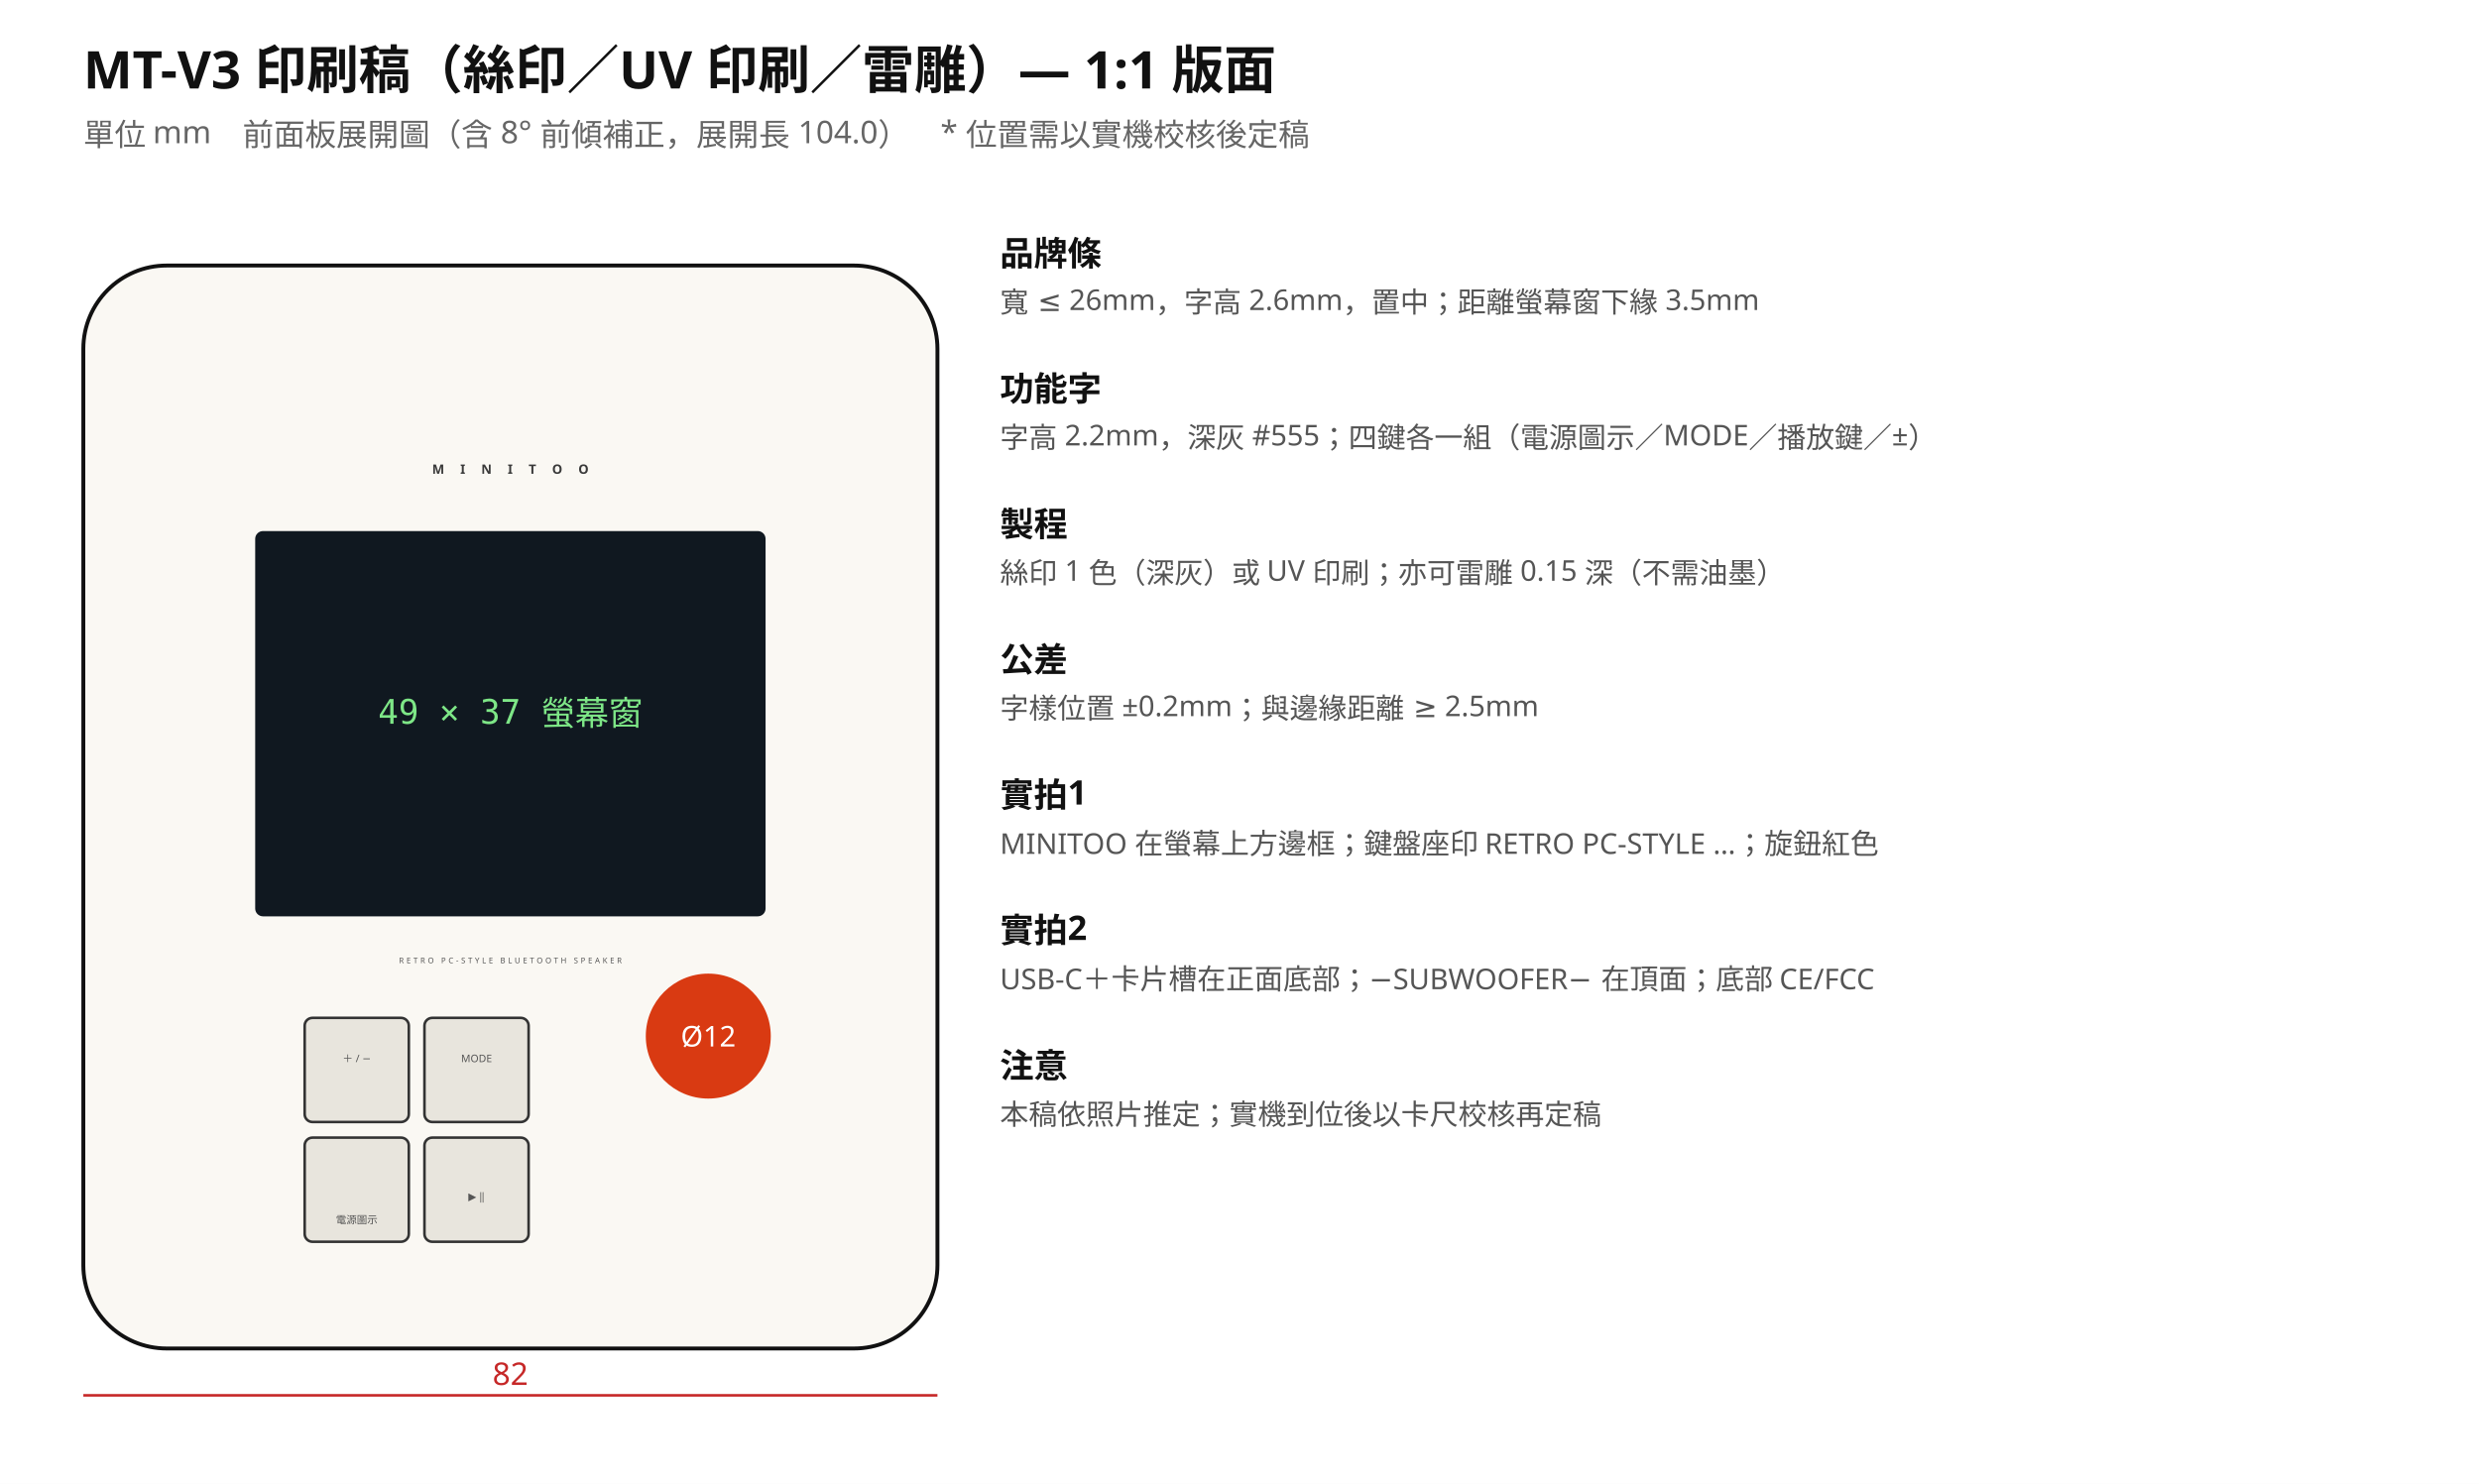
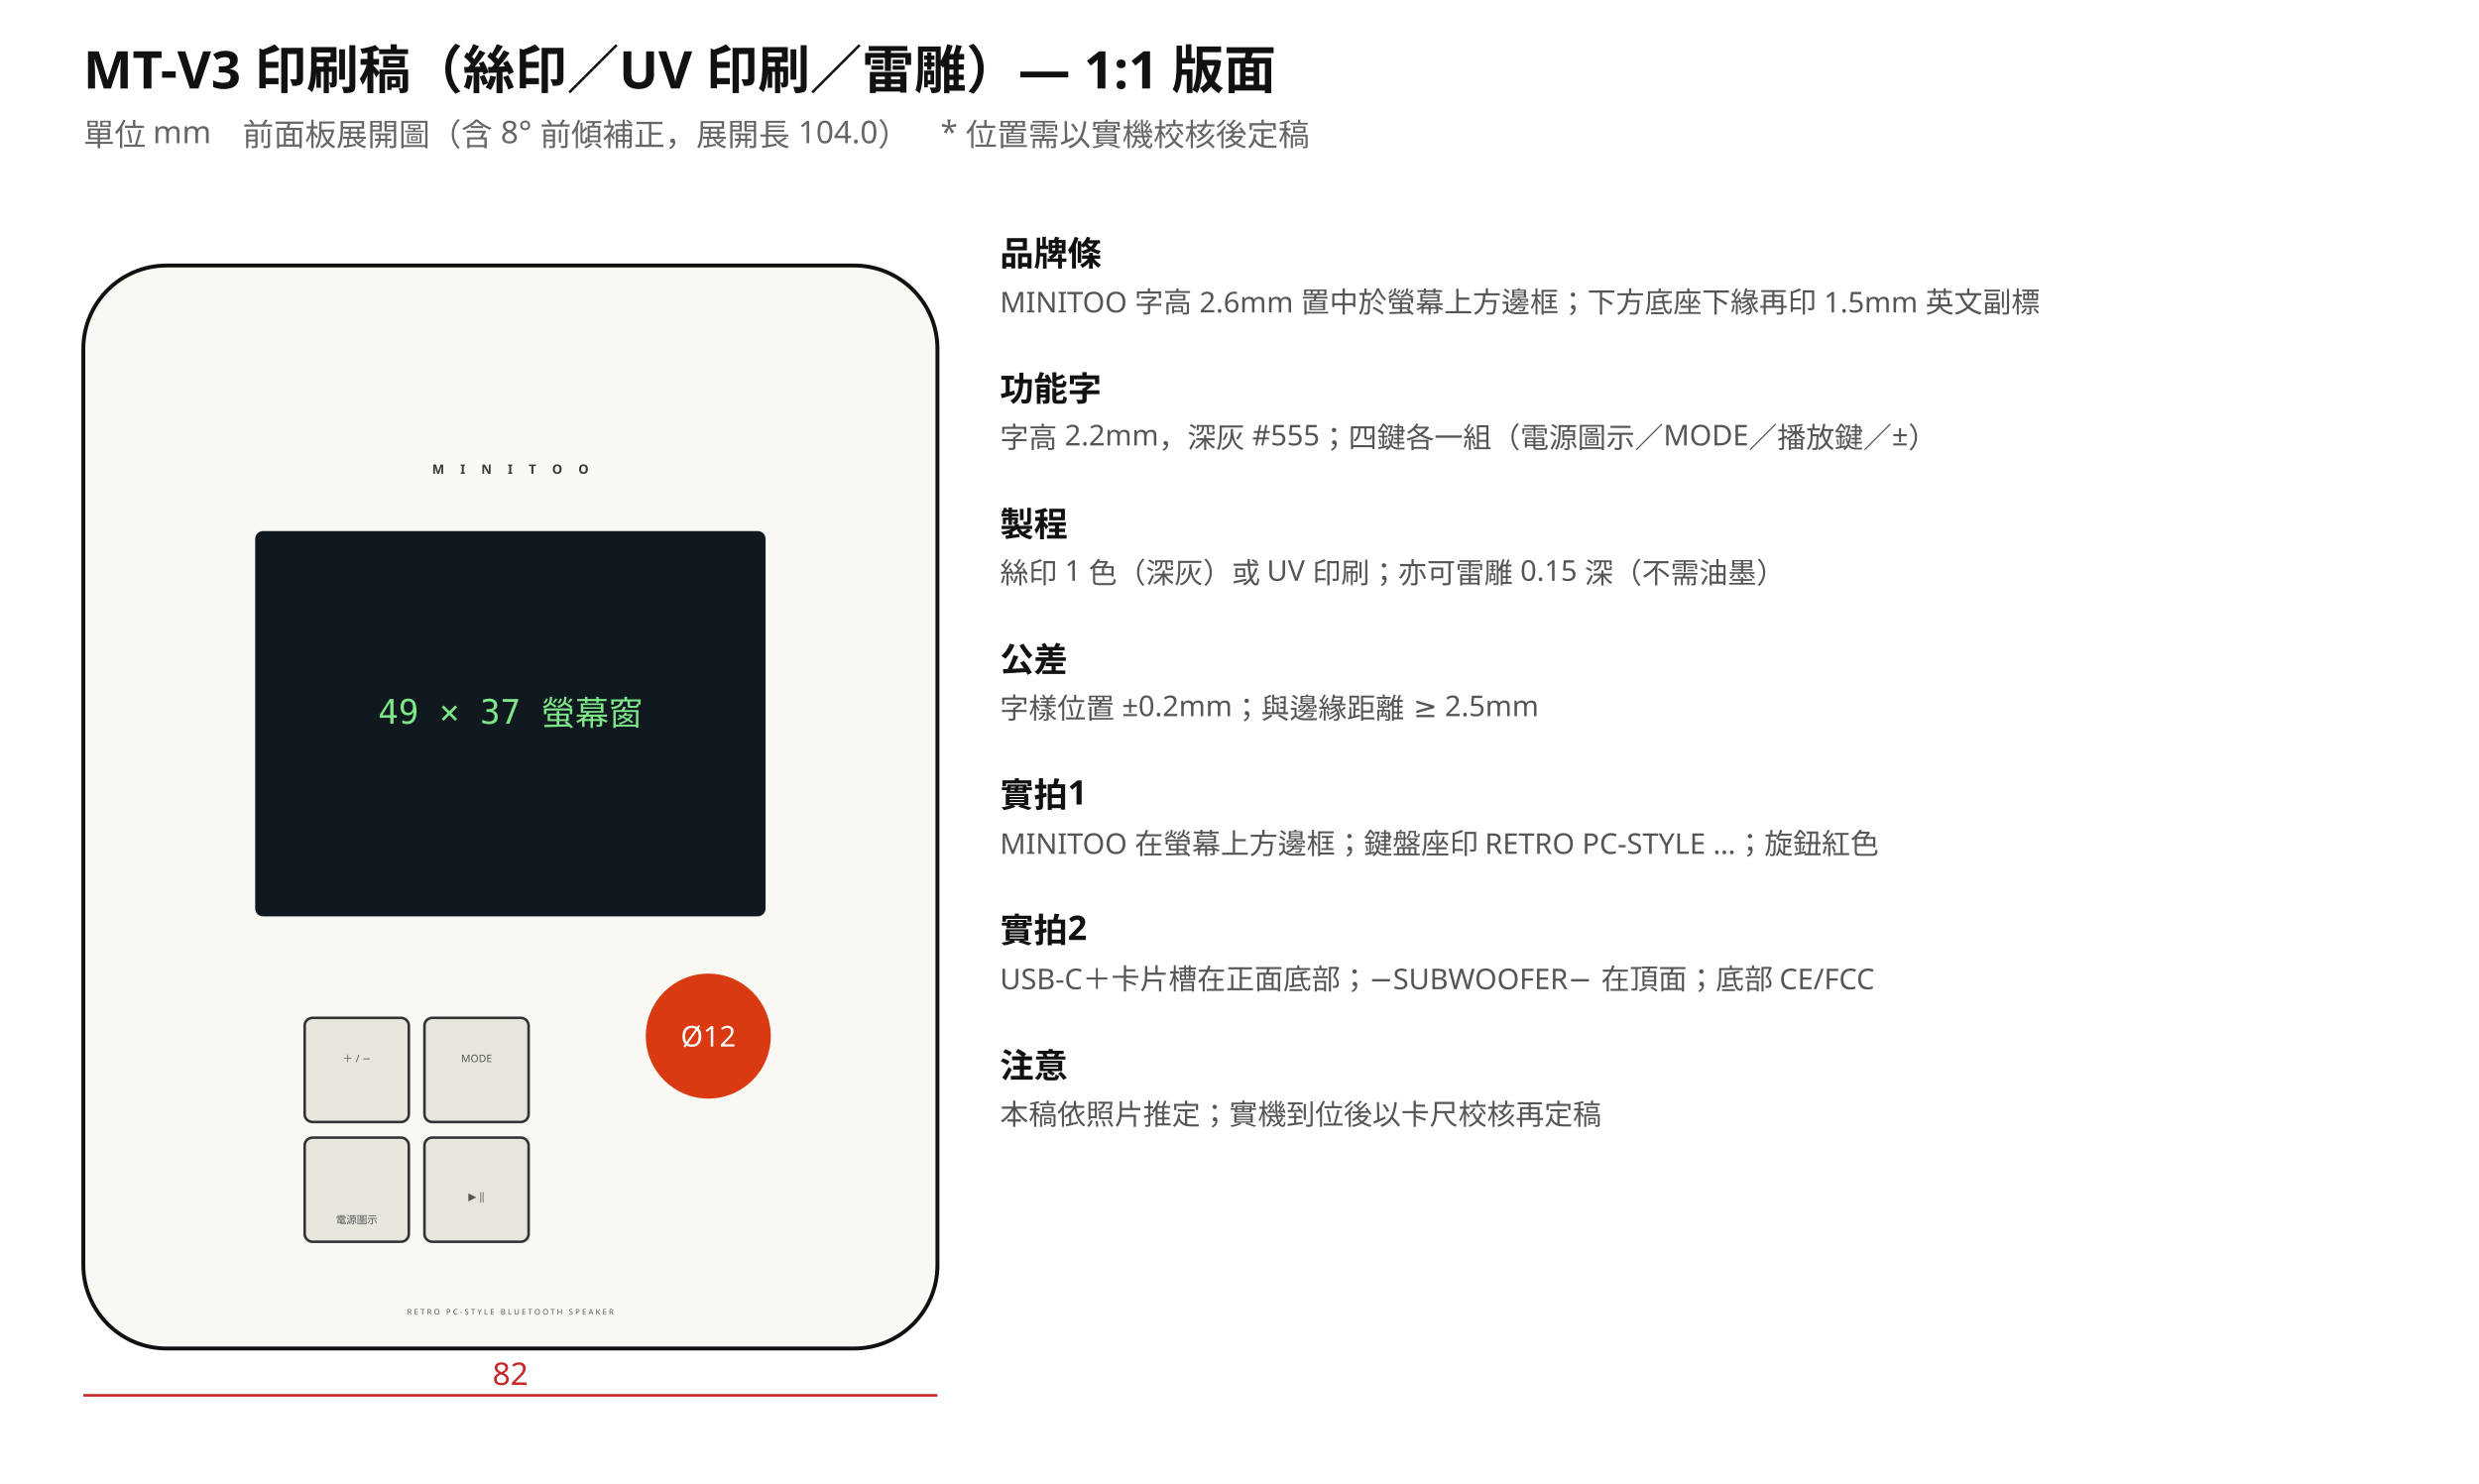
<svg xmlns="http://www.w3.org/2000/svg" width="952" height="570" viewBox="0 0 952 570" font-family="Hiragino Sans GB, PingFang TC, sans-serif">
  <rect width="952" height="570" fill="#ffffff" />
  <text x="32" y="34" font-size="20" font-weight="700" fill="#111">MT-V3 印刷稿（絲印／UV 印刷／雷雕）— 1:1 版面</text>
  <text x="32" y="56" font-size="12" fill="#666">單位 mm　前面板展開圖（含 8° 前傾補正，展開長 104.0）　* 位置需以實機校核後定稿</text>
  <rect x="32" y="102" width="328" height="416" rx="32" fill="#faf8f3" stroke="#111" stroke-width="1.5" />
  <rect x="98" y="204" width="196" height="148" rx="3" fill="#101820" />
  <text x="196" y="278" font-size="13" fill="#7ee787" text-anchor="middle" font-family="monospace">49 × 37 螢幕窗</text>
  <rect x="117" y="437" width="40" height="40" rx="3" fill="#e8e5dd" stroke="#333" />
  <rect x="117" y="391" width="40" height="40" rx="3" fill="#e8e5dd" stroke="#333" />
  <rect x="163" y="437" width="40" height="40" rx="3" fill="#e8e5dd" stroke="#333" />
  <rect x="163" y="391" width="40" height="40" rx="3" fill="#e8e5dd" stroke="#333" />
  <circle cx="272" cy="398" r="24" fill="#d93a12" />
  <text x="272" y="402" font-size="11" fill="#fff" text-anchor="middle">Ø12</text>
  <text x="196" y="182" font-size="5" font-weight="700" letter-spacing="2.4" fill="#3a3a3a" text-anchor="middle">M I N I T O O</text>
-   <text x="196" y="370" font-size="3" letter-spacing="1" fill="#555" text-anchor="middle">RETRO PC-STYLE BLUETOOTH SPEAKER</text>
+   <text x="196" y="505" font-size="3" letter-spacing="0.8" fill="#555" text-anchor="middle">RETRO PC-STYLE BLUETOOTH SPEAKER</text>
  <text x="137" y="470" font-size="4" fill="#555" text-anchor="middle">電源圖示</text>
  <text x="183" y="408" font-size="4" fill="#555" text-anchor="middle">MODE</text>
  <text x="183" y="461" font-size="4" fill="#555" text-anchor="middle">▶︎ ‖</text>
  <text x="137" y="408" font-size="4" fill="#555" text-anchor="middle">＋ / −</text>
  <text x="384.0" y="102" font-size="13" font-weight="700" fill="#111">品牌條</text>
-   <text x="384.0" y="120" font-size="11" fill="#555">寬 ≤ 26mm，字高 2.6mm，置中；距離螢幕窗下緣 3.5mm</text>
+   <text x="384.0" y="120" font-size="11" fill="#555">MINITOO 字高 2.6mm 置中於螢幕上方邊框；下方底座下緣再印 1.5mm 英文副標</text>
  <text x="384.0" y="154" font-size="13" font-weight="700" fill="#111">功能字</text>
  <text x="384.0" y="172" font-size="11" fill="#555">字高 2.2mm，深灰 #555；四鍵各一組（電源圖示／MODE／播放鍵／±）</text>
  <text x="384.0" y="206" font-size="13" font-weight="700" fill="#111">製程</text>
  <text x="384.0" y="224" font-size="11" fill="#555">絲印 1 色（深灰）或 UV 印刷；亦可雷雕 0.15 深（不需油墨）</text>
  <text x="384.0" y="258" font-size="13" font-weight="700" fill="#111">公差</text>
  <text x="384.0" y="276" font-size="11" fill="#555">字樣位置 ±0.2mm；與邊緣距離 ≥ 2.5mm</text>
  <text x="384.0" y="310" font-size="13" font-weight="700" fill="#111">實拍1</text>
  <text x="384.0" y="328" font-size="11" fill="#555">MINITOO 在螢幕上方邊框；鍵盤座印 RETRO PC-STYLE …；旋鈕紅色</text>
  <text x="384.0" y="362" font-size="13" font-weight="700" fill="#111">實拍2</text>
  <text x="384.0" y="380" font-size="11" fill="#555">USB-C＋卡片槽在正面底部；−SUBWOOFER− 在頂面；底部 CE/FCC</text>
  <text x="384.0" y="414" font-size="13" font-weight="700" fill="#111">注意</text>
  <text x="384.0" y="432" font-size="11" fill="#555">本稿依照片推定；實機到位後以卡尺校核再定稿</text>
  <line x1="32" y1="536" x2="360" y2="536" stroke="#c62828" />
  <text x="196" y="532" font-size="12" fill="#c62828" text-anchor="middle">82</text>
</svg>
